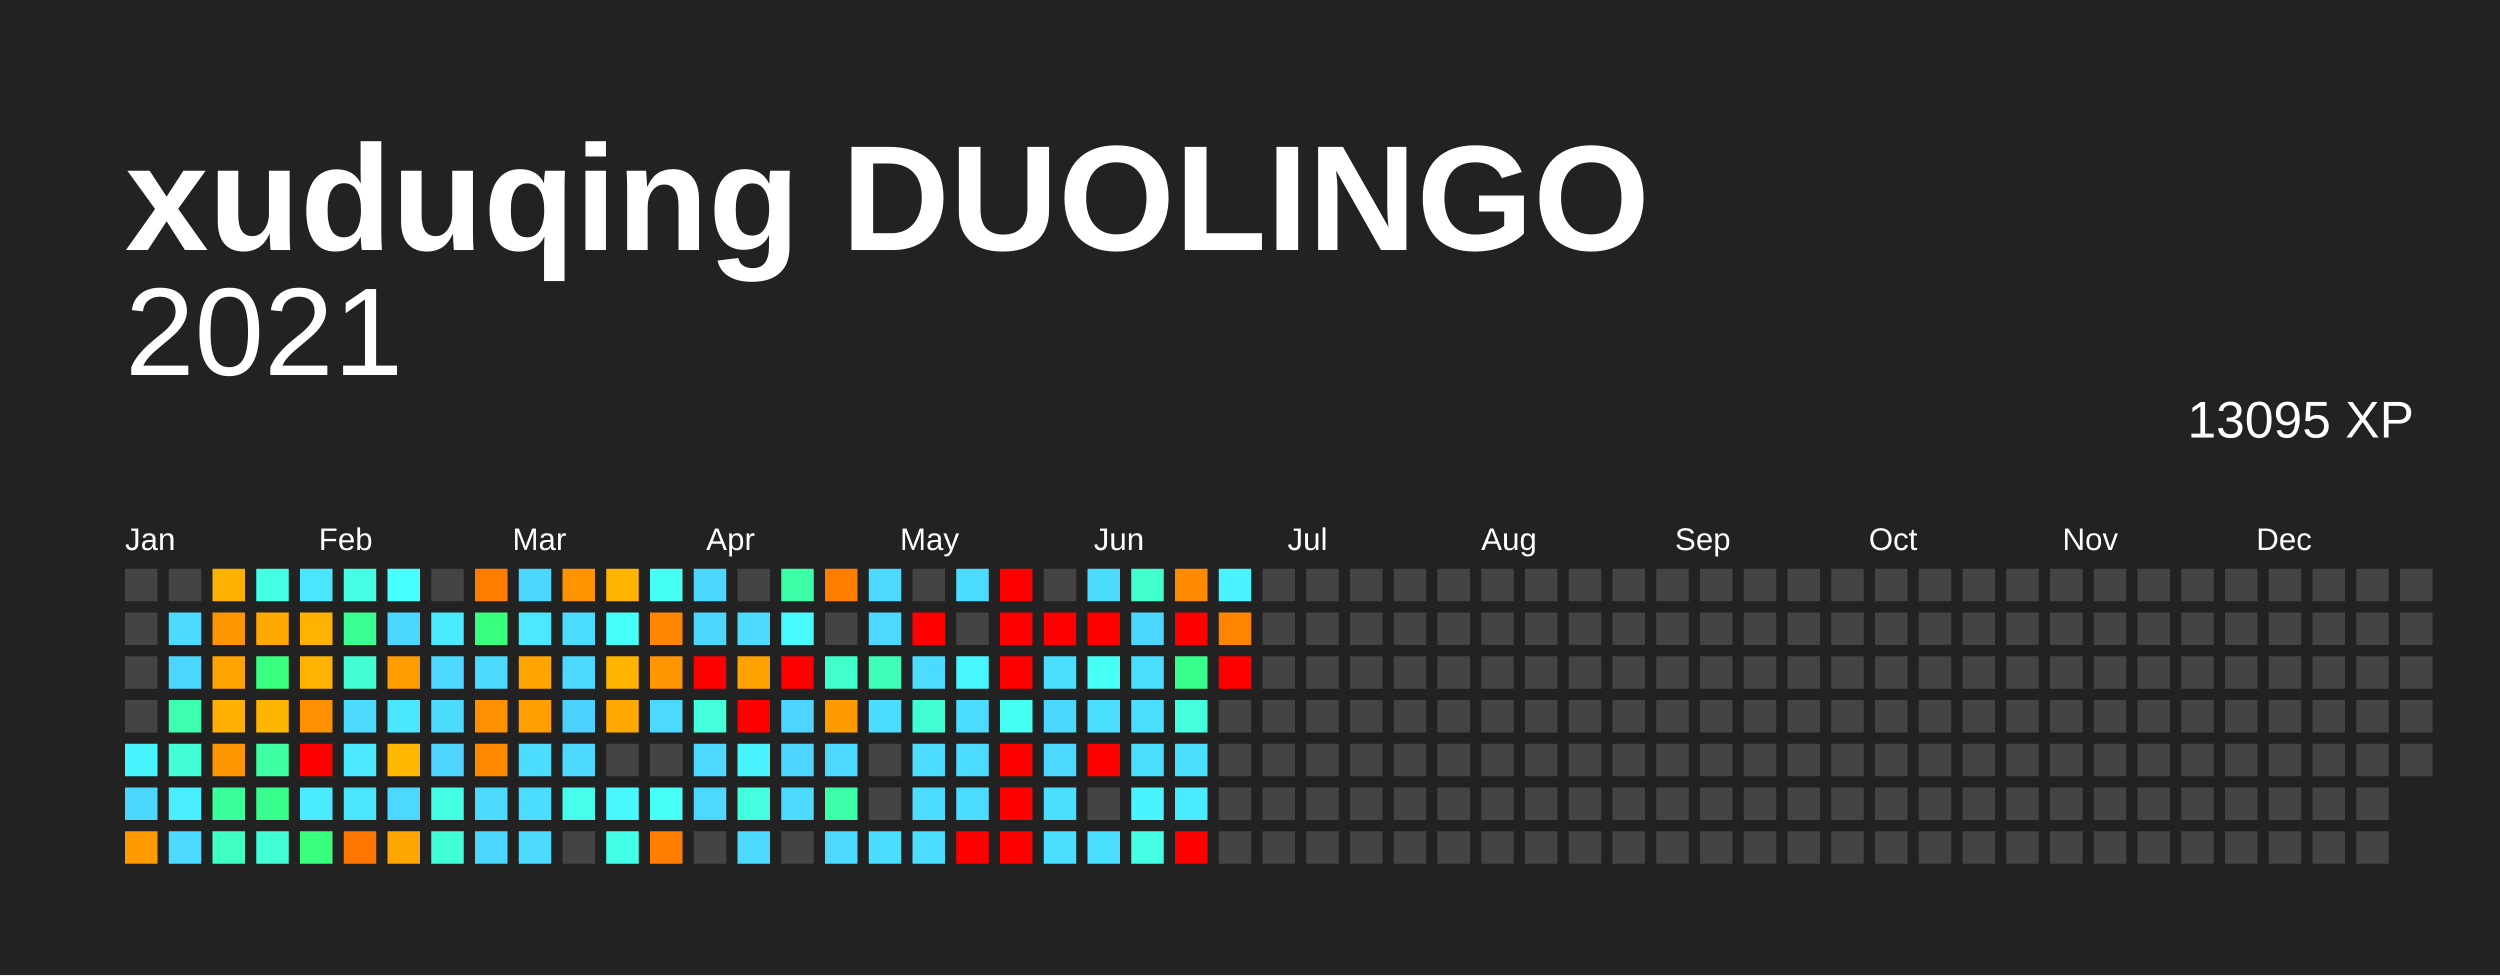
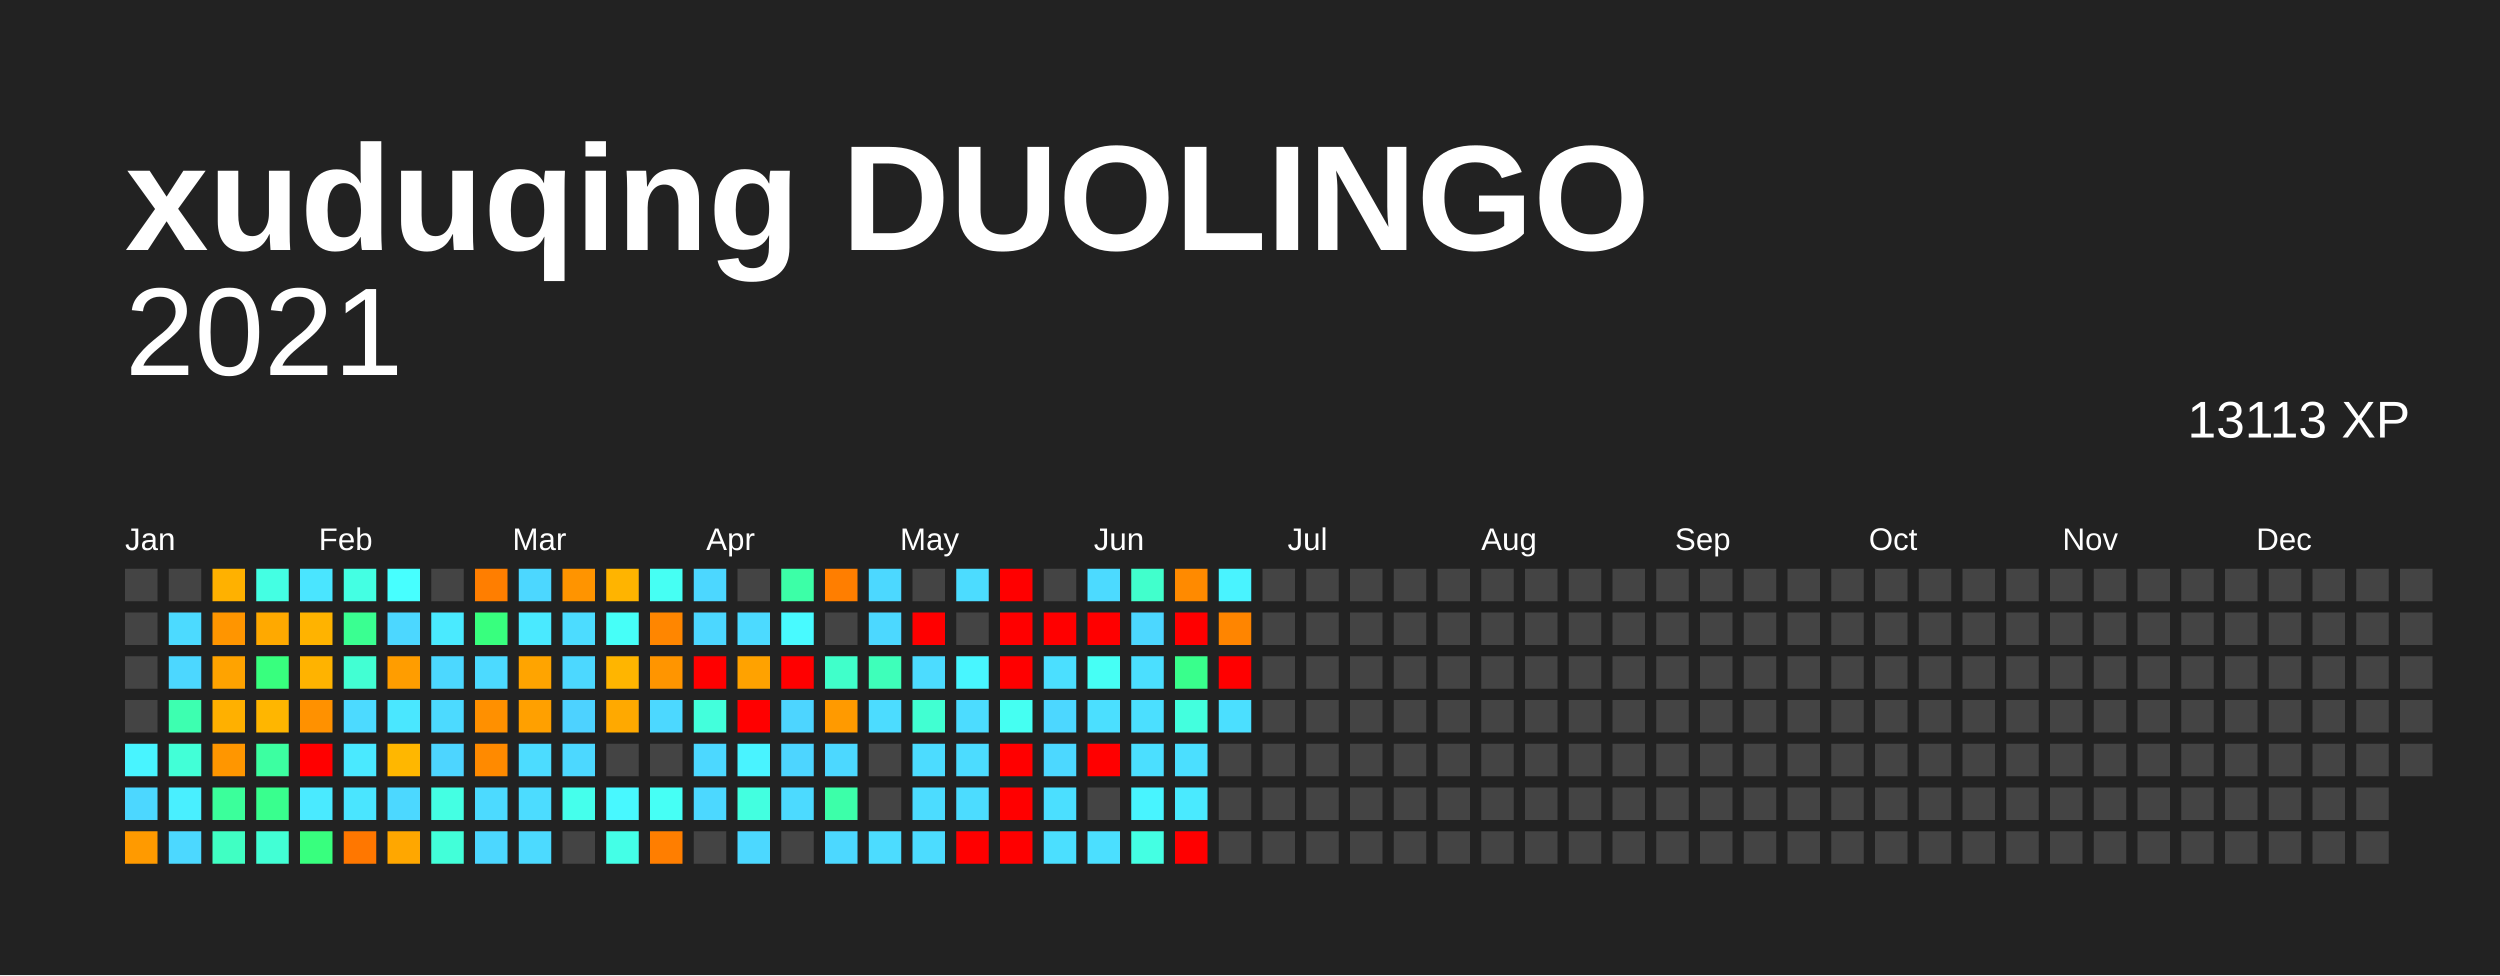
<svg xmlns="http://www.w3.org/2000/svg" baseProfile="full" height="78mm" version="1.1" viewBox="0,0,200,78" width="200mm">
  <defs />
  <rect fill="#222222" height="78" width="200" x="0" y="0" />
  <text fill="#FFFFFF" style="font-size:12px; font-family:Arial; font-weight:bold;" x="10" y="20">xuduqing DUOLINGO</text>
  <text alignment-baseline="hanging" fill="#FFFFFF" style="font-size:10.0px; font-family:Arial;" x="10" y="30">2021</text>
-   <text alignment-baseline="hanging" fill="#FFFFFF" style="font-size:4.125px; font-family:Arial;" x="175" y="35">13095 XP</text>
+   <text alignment-baseline="hanging" fill="#FFFFFF" style="font-size:4.125px; font-family:Arial;" x="175" y="35">13113 XP</text>
  <text fill="#FFFFFF" style="font-size:2.5px; font-family:Arial" x="10.0" y="44">Jan</text>
  <text fill="#FFFFFF" style="font-size:2.5px; font-family:Arial" x="25.5" y="44">Feb</text>
  <text fill="#FFFFFF" style="font-size:2.5px; font-family:Arial" x="41.0" y="44">Mar</text>
  <text fill="#FFFFFF" style="font-size:2.5px; font-family:Arial" x="56.5" y="44">Apr</text>
  <text fill="#FFFFFF" style="font-size:2.5px; font-family:Arial" x="72.0" y="44">May</text>
  <text fill="#FFFFFF" style="font-size:2.5px; font-family:Arial" x="87.5" y="44">Jun</text>
  <text fill="#FFFFFF" style="font-size:2.5px; font-family:Arial" x="103.0" y="44">Jul</text>
  <text fill="#FFFFFF" style="font-size:2.5px; font-family:Arial" x="118.5" y="44">Aug</text>
  <text fill="#FFFFFF" style="font-size:2.5px; font-family:Arial" x="134.0" y="44">Sep</text>
  <text fill="#FFFFFF" style="font-size:2.5px; font-family:Arial" x="149.5" y="44">Oct</text>
  <text fill="#FFFFFF" style="font-size:2.5px; font-family:Arial" x="165.0" y="44">Nov</text>
  <text fill="#FFFFFF" style="font-size:2.5px; font-family:Arial" x="180.5" y="44">Dec</text>
  <rect fill="#444444" height="2.6" width="2.6" x="10.0" y="45.5" />
  <rect fill="#444444" height="2.6" width="2.6" x="10.0" y="49.0" />
  <rect fill="#444444" height="2.6" width="2.6" x="10.0" y="52.5" />
  <rect fill="#444444" height="2.6" width="2.6" x="10.0" y="56.0" />
  <rect fill="#48f4ff" height="2.6" width="2.6" x="10.0" y="59.5" />
  <rect fill="#4cd7ff" height="2.6" width="2.6" x="10.0" y="63.0" />
  <rect fill="#ff9a00" height="2.6" width="2.6" x="10.0" y="66.5" />
  <rect fill="#444444" height="2.6" width="2.6" x="13.5" y="45.5" />
  <rect fill="#4cdaff" height="2.6" width="2.6" x="13.5" y="49.0" />
  <rect fill="#4cd7ff" height="2.6" width="2.6" x="13.5" y="52.5" />
  <rect fill="#3dffb0" height="2.6" width="2.6" x="13.5" y="56.0" />
  <rect fill="#42ffd7" height="2.6" width="2.6" x="13.5" y="59.5" />
  <rect fill="#49efff" height="2.6" width="2.6" x="13.5" y="63.0" />
  <rect fill="#4cd8ff" height="2.6" width="2.6" x="13.5" y="66.5" />
  <rect fill="#ffb100" height="2.6" width="2.6" x="17.0" y="45.5" />
  <rect fill="#ff9500" height="2.6" width="2.6" x="17.0" y="49.0" />
  <rect fill="#ffa300" height="2.6" width="2.6" x="17.0" y="52.5" />
  <rect fill="#ffb000" height="2.6" width="2.6" x="17.0" y="56.0" />
  <rect fill="#ff9600" height="2.6" width="2.6" x="17.0" y="59.5" />
  <rect fill="#3bff9b" height="2.6" width="2.6" x="17.0" y="63.0" />
  <rect fill="#40ffc3" height="2.6" width="2.6" x="17.0" y="66.5" />
  <rect fill="#44ffe3" height="2.6" width="2.6" x="20.5" y="45.5" />
  <rect fill="#ffa900" height="2.6" width="2.6" x="20.5" y="49.0" />
  <rect fill="#38ff7e" height="2.6" width="2.6" x="20.5" y="52.5" />
  <rect fill="#ffb600" height="2.6" width="2.6" x="20.5" y="56.0" />
  <rect fill="#3cffa1" height="2.6" width="2.6" x="20.5" y="59.5" />
  <rect fill="#39ff8e" height="2.6" width="2.6" x="20.5" y="63.0" />
  <rect fill="#42ffd5" height="2.6" width="2.6" x="20.5" y="66.5" />
  <rect fill="#4ae5ff" height="2.6" width="2.6" x="24.0" y="45.5" />
  <rect fill="#ffb300" height="2.6" width="2.6" x="24.0" y="49.0" />
  <rect fill="#ffb300" height="2.6" width="2.6" x="24.0" y="52.5" />
  <rect fill="#ff9100" height="2.6" width="2.6" x="24.0" y="56.0" />
  <rect fill="red" height="2.6" width="2.6" x="24.0" y="59.5" />
  <rect fill="#4aeaff" height="2.6" width="2.6" x="24.0" y="63.0" />
  <rect fill="#38ff7e" height="2.6" width="2.6" x="24.0" y="66.5" />
  <rect fill="#44ffe3" height="2.6" width="2.6" x="27.5" y="45.5" />
  <rect fill="#3aff91" height="2.6" width="2.6" x="27.5" y="49.0" />
  <rect fill="#42ffd3" height="2.6" width="2.6" x="27.5" y="52.5" />
  <rect fill="#4cdaff" height="2.6" width="2.6" x="27.5" y="56.0" />
  <rect fill="#4ae9ff" height="2.6" width="2.6" x="27.5" y="59.5" />
  <rect fill="#4ae5ff" height="2.6" width="2.6" x="27.5" y="63.0" />
  <rect fill="#ff7700" height="2.6" width="2.6" x="27.5" y="66.5" />
  <rect fill="#47ffff" height="2.6" width="2.6" x="31.0" y="45.5" />
  <rect fill="#4cd7ff" height="2.6" width="2.6" x="31.0" y="49.0" />
  <rect fill="#ff9d00" height="2.6" width="2.6" x="31.0" y="52.5" />
  <rect fill="#4ae7ff" height="2.6" width="2.6" x="31.0" y="56.0" />
  <rect fill="#ffb700" height="2.6" width="2.6" x="31.0" y="59.5" />
  <rect fill="#4cd8ff" height="2.6" width="2.6" x="31.0" y="63.0" />
  <rect fill="#ffa700" height="2.6" width="2.6" x="31.0" y="66.5" />
  <rect fill="#444444" height="2.6" width="2.6" x="34.5" y="45.5" />
  <rect fill="#4aeaff" height="2.6" width="2.6" x="34.5" y="49.0" />
  <rect fill="#4cd8ff" height="2.6" width="2.6" x="34.5" y="52.5" />
  <rect fill="#4cdaff" height="2.6" width="2.6" x="34.5" y="56.0" />
  <rect fill="#4dd5ff" height="2.6" width="2.6" x="34.5" y="59.5" />
  <rect fill="#44ffe3" height="2.6" width="2.6" x="34.5" y="63.0" />
  <rect fill="#42ffd9" height="2.6" width="2.6" x="34.5" y="66.5" />
  <rect fill="#ff7e00" height="2.6" width="2.6" x="38.0" y="45.5" />
  <rect fill="#38ff7e" height="2.6" width="2.6" x="38.0" y="49.0" />
  <rect fill="#4cdaff" height="2.6" width="2.6" x="38.0" y="52.5" />
  <rect fill="#ff9000" height="2.6" width="2.6" x="38.0" y="56.0" />
  <rect fill="#ff8a00" height="2.6" width="2.6" x="38.0" y="59.5" />
  <rect fill="#4cdaff" height="2.6" width="2.6" x="38.0" y="63.0" />
  <rect fill="#4cd7ff" height="2.6" width="2.6" x="38.0" y="66.5" />
  <rect fill="#4cd7ff" height="2.6" width="2.6" x="41.5" y="45.5" />
  <rect fill="#4ae9ff" height="2.6" width="2.6" x="41.5" y="49.0" />
  <rect fill="#ffa400" height="2.6" width="2.6" x="41.5" y="52.5" />
  <rect fill="#ffa000" height="2.6" width="2.6" x="41.5" y="56.0" />
  <rect fill="#4cdcff" height="2.6" width="2.6" x="41.5" y="59.5" />
  <rect fill="#4cdcff" height="2.6" width="2.6" x="41.5" y="63.0" />
  <rect fill="#4cdaff" height="2.6" width="2.6" x="41.5" y="66.5" />
  <rect fill="#ff9400" height="2.6" width="2.6" x="45.0" y="45.5" />
  <rect fill="#4cdcff" height="2.6" width="2.6" x="45.0" y="49.0" />
  <rect fill="#4cd8ff" height="2.6" width="2.6" x="45.0" y="52.5" />
  <rect fill="#4dd2ff" height="2.6" width="2.6" x="45.0" y="56.0" />
  <rect fill="#4cd8ff" height="2.6" width="2.6" x="45.0" y="59.5" />
  <rect fill="#45ffec" height="2.6" width="2.6" x="45.0" y="63.0" />
  <rect fill="#444444" height="2.6" width="2.6" x="45.0" y="66.5" />
  <rect fill="#ffb400" height="2.6" width="2.6" x="48.5" y="45.5" />
  <rect fill="#46fff8" height="2.6" width="2.6" x="48.5" y="49.0" />
  <rect fill="#ffb500" height="2.6" width="2.6" x="48.5" y="52.5" />
  <rect fill="#ffa900" height="2.6" width="2.6" x="48.5" y="56.0" />
  <rect fill="#444444" height="2.6" width="2.6" x="48.5" y="59.5" />
  <rect fill="#48f8ff" height="2.6" width="2.6" x="48.5" y="63.0" />
  <rect fill="#44ffe7" height="2.6" width="2.6" x="48.5" y="66.5" />
  <rect fill="#46fff3" height="2.6" width="2.6" x="52.0" y="45.5" />
  <rect fill="#ff8600" height="2.6" width="2.6" x="52.0" y="49.0" />
  <rect fill="#ff9500" height="2.6" width="2.6" x="52.0" y="52.5" />
  <rect fill="#4cd8ff" height="2.6" width="2.6" x="52.0" y="56.0" />
  <rect fill="#444444" height="2.6" width="2.6" x="52.0" y="59.5" />
  <rect fill="#46fff5" height="2.6" width="2.6" x="52.0" y="63.0" />
  <rect fill="#ff7e00" height="2.6" width="2.6" x="52.0" y="66.5" />
  <rect fill="#4cd7ff" height="2.6" width="2.6" x="55.5" y="45.5" />
  <rect fill="#4cd7ff" height="2.6" width="2.6" x="55.5" y="49.0" />
  <rect fill="red" height="2.6" width="2.6" x="55.5" y="52.5" />
  <rect fill="#43ffdc" height="2.6" width="2.6" x="55.5" y="56.0" />
  <rect fill="#4cd8ff" height="2.6" width="2.6" x="55.5" y="59.5" />
  <rect fill="#4cd8ff" height="2.6" width="2.6" x="55.5" y="63.0" />
  <rect fill="#444444" height="2.6" width="2.6" x="55.5" y="66.5" />
  <rect fill="#444444" height="2.6" width="2.6" x="59.0" y="45.5" />
  <rect fill="#4cdaff" height="2.6" width="2.6" x="59.0" y="49.0" />
  <rect fill="#ffa200" height="2.6" width="2.6" x="59.0" y="52.5" />
  <rect fill="red" height="2.6" width="2.6" x="59.0" y="56.0" />
  <rect fill="#49f3ff" height="2.6" width="2.6" x="59.0" y="59.5" />
  <rect fill="#43ffe0" height="2.6" width="2.6" x="59.0" y="63.0" />
  <rect fill="#4cd8ff" height="2.6" width="2.6" x="59.0" y="66.5" />
  <rect fill="#3cffa7" height="2.6" width="2.6" x="62.5" y="45.5" />
  <rect fill="#48faff" height="2.6" width="2.6" x="62.5" y="49.0" />
  <rect fill="red" height="2.6" width="2.6" x="62.5" y="52.5" />
  <rect fill="#4dd5ff" height="2.6" width="2.6" x="62.5" y="56.0" />
  <rect fill="#4dd5ff" height="2.6" width="2.6" x="62.5" y="59.5" />
  <rect fill="#4cdaff" height="2.6" width="2.6" x="62.5" y="63.0" />
  <rect fill="#444444" height="2.6" width="2.6" x="62.5" y="66.5" />
  <rect fill="#ff7e00" height="2.6" width="2.6" x="66.0" y="45.5" />
  <rect fill="#444444" height="2.6" width="2.6" x="66.0" y="49.0" />
  <rect fill="#40ffca" height="2.6" width="2.6" x="66.0" y="52.5" />
  <rect fill="#ff9a00" height="2.6" width="2.6" x="66.0" y="56.0" />
  <rect fill="#4cd8ff" height="2.6" width="2.6" x="66.0" y="59.5" />
  <rect fill="#3cffa9" height="2.6" width="2.6" x="66.0" y="63.0" />
  <rect fill="#4cd8ff" height="2.6" width="2.6" x="66.0" y="66.5" />
  <rect fill="#4cd8ff" height="2.6" width="2.6" x="69.5" y="45.5" />
  <rect fill="#4cd8ff" height="2.6" width="2.6" x="69.5" y="49.0" />
  <rect fill="#3effba" height="2.6" width="2.6" x="69.5" y="52.5" />
  <rect fill="#4cdcff" height="2.6" width="2.6" x="69.5" y="56.0" />
  <rect fill="#444444" height="2.6" width="2.6" x="69.5" y="59.5" />
  <rect fill="#444444" height="2.6" width="2.6" x="69.5" y="63.0" />
  <rect fill="#4cdcff" height="2.6" width="2.6" x="69.5" y="66.5" />
  <rect fill="#444444" height="2.6" width="2.6" x="73.0" y="45.5" />
  <rect fill="red" height="2.6" width="2.6" x="73.0" y="49.0" />
  <rect fill="#4cdcff" height="2.6" width="2.6" x="73.0" y="52.5" />
  <rect fill="#41ffd2" height="2.6" width="2.6" x="73.0" y="56.0" />
  <rect fill="#4cdcff" height="2.6" width="2.6" x="73.0" y="59.5" />
  <rect fill="#4cdcff" height="2.6" width="2.6" x="73.0" y="63.0" />
  <rect fill="#4cdcff" height="2.6" width="2.6" x="73.0" y="66.5" />
  <rect fill="#4cdcff" height="2.6" width="2.6" x="76.5" y="45.5" />
  <rect fill="#444444" height="2.6" width="2.6" x="76.5" y="49.0" />
  <rect fill="#48f6ff" height="2.6" width="2.6" x="76.5" y="52.5" />
  <rect fill="#4cdcff" height="2.6" width="2.6" x="76.5" y="56.0" />
  <rect fill="#4cdcff" height="2.6" width="2.6" x="76.5" y="59.5" />
  <rect fill="#4cdcff" height="2.6" width="2.6" x="76.5" y="63.0" />
  <rect fill="red" height="2.6" width="2.6" x="76.5" y="66.5" />
  <rect fill="red" height="2.6" width="2.6" x="80.0" y="45.5" />
  <rect fill="red" height="2.6" width="2.6" x="80.0" y="49.0" />
  <rect fill="red" height="2.6" width="2.6" x="80.0" y="52.5" />
  <rect fill="#45fff2" height="2.6" width="2.6" x="80.0" y="56.0" />
  <rect fill="red" height="2.6" width="2.6" x="80.0" y="59.5" />
  <rect fill="red" height="2.6" width="2.6" x="80.0" y="63.0" />
  <rect fill="red" height="2.6" width="2.6" x="80.0" y="66.5" />
  <rect fill="#444444" height="2.6" width="2.6" x="83.5" y="45.5" />
  <rect fill="red" height="2.6" width="2.6" x="83.5" y="49.0" />
  <rect fill="#4bdfff" height="2.6" width="2.6" x="83.5" y="52.5" />
  <rect fill="#4cd7ff" height="2.6" width="2.6" x="83.5" y="56.0" />
  <rect fill="#4cd8ff" height="2.6" width="2.6" x="83.5" y="59.5" />
  <rect fill="#4bdfff" height="2.6" width="2.6" x="83.5" y="63.0" />
  <rect fill="#4bdfff" height="2.6" width="2.6" x="83.5" y="66.5" />
  <rect fill="#4cdaff" height="2.6" width="2.6" x="87.0" y="45.5" />
  <rect fill="red" height="2.6" width="2.6" x="87.0" y="49.0" />
  <rect fill="#46fff5" height="2.6" width="2.6" x="87.0" y="52.5" />
  <rect fill="#4bdfff" height="2.6" width="2.6" x="87.0" y="56.0" />
  <rect fill="red" height="2.6" width="2.6" x="87.0" y="59.5" />
  <rect fill="#444444" height="2.6" width="2.6" x="87.0" y="63.0" />
  <rect fill="#4bdfff" height="2.6" width="2.6" x="87.0" y="66.5" />
  <rect fill="#41ffcc" height="2.6" width="2.6" x="90.5" y="45.5" />
  <rect fill="#4cd7ff" height="2.6" width="2.6" x="90.5" y="49.0" />
  <rect fill="#4bdfff" height="2.6" width="2.6" x="90.5" y="52.5" />
  <rect fill="#4bdfff" height="2.6" width="2.6" x="90.5" y="56.0" />
  <rect fill="#4bdfff" height="2.6" width="2.6" x="90.5" y="59.5" />
  <rect fill="#48f4ff" height="2.6" width="2.6" x="90.5" y="63.0" />
  <rect fill="#44ffe3" height="2.6" width="2.6" x="90.5" y="66.5" />
  <rect fill="#ff8a00" height="2.6" width="2.6" x="94.0" y="45.5" />
  <rect fill="red" height="2.6" width="2.6" x="94.0" y="49.0" />
  <rect fill="#39ff8c" height="2.6" width="2.6" x="94.0" y="52.5" />
  <rect fill="#43ffde" height="2.6" width="2.6" x="94.0" y="56.0" />
  <rect fill="#4bdfff" height="2.6" width="2.6" x="94.0" y="59.5" />
  <rect fill="#4aeaff" height="2.6" width="2.6" x="94.0" y="63.0" />
  <rect fill="red" height="2.6" width="2.6" x="94.0" y="66.5" />
  <rect fill="#49f3ff" height="2.6" width="2.6" x="97.5" y="45.5" />
  <rect fill="#ff8500" height="2.6" width="2.6" x="97.5" y="49.0" />
  <rect fill="red" height="2.6" width="2.6" x="97.5" y="52.5" />
-   <rect fill="#444444" height="2.6" width="2.6" x="97.5" y="56.0" />
+   <rect fill="#4bdfff" height="2.6" width="2.6" x="97.5" y="56.0" />
  <rect fill="#444444" height="2.6" width="2.6" x="97.5" y="59.5" />
  <rect fill="#444444" height="2.6" width="2.6" x="97.5" y="63.0" />
  <rect fill="#444444" height="2.6" width="2.6" x="97.5" y="66.5" />
  <rect fill="#444444" height="2.6" width="2.6" x="101.0" y="45.5" />
  <rect fill="#444444" height="2.6" width="2.6" x="101.0" y="49.0" />
  <rect fill="#444444" height="2.6" width="2.6" x="101.0" y="52.5" />
  <rect fill="#444444" height="2.6" width="2.6" x="101.0" y="56.0" />
  <rect fill="#444444" height="2.6" width="2.6" x="101.0" y="59.5" />
  <rect fill="#444444" height="2.6" width="2.6" x="101.0" y="63.0" />
  <rect fill="#444444" height="2.6" width="2.6" x="101.0" y="66.5" />
  <rect fill="#444444" height="2.6" width="2.6" x="104.5" y="45.5" />
  <rect fill="#444444" height="2.6" width="2.6" x="104.5" y="49.0" />
  <rect fill="#444444" height="2.6" width="2.6" x="104.5" y="52.5" />
  <rect fill="#444444" height="2.6" width="2.6" x="104.5" y="56.0" />
  <rect fill="#444444" height="2.6" width="2.6" x="104.5" y="59.5" />
  <rect fill="#444444" height="2.6" width="2.6" x="104.5" y="63.0" />
  <rect fill="#444444" height="2.6" width="2.6" x="104.5" y="66.5" />
  <rect fill="#444444" height="2.6" width="2.6" x="108.0" y="45.5" />
  <rect fill="#444444" height="2.6" width="2.6" x="108.0" y="49.0" />
  <rect fill="#444444" height="2.6" width="2.6" x="108.0" y="52.5" />
  <rect fill="#444444" height="2.6" width="2.6" x="108.0" y="56.0" />
  <rect fill="#444444" height="2.6" width="2.6" x="108.0" y="59.5" />
  <rect fill="#444444" height="2.6" width="2.6" x="108.0" y="63.0" />
  <rect fill="#444444" height="2.6" width="2.6" x="108.0" y="66.5" />
  <rect fill="#444444" height="2.6" width="2.6" x="111.5" y="45.5" />
  <rect fill="#444444" height="2.6" width="2.6" x="111.5" y="49.0" />
  <rect fill="#444444" height="2.6" width="2.6" x="111.5" y="52.5" />
  <rect fill="#444444" height="2.6" width="2.6" x="111.5" y="56.0" />
  <rect fill="#444444" height="2.6" width="2.6" x="111.5" y="59.5" />
  <rect fill="#444444" height="2.6" width="2.6" x="111.5" y="63.0" />
  <rect fill="#444444" height="2.6" width="2.6" x="111.5" y="66.5" />
  <rect fill="#444444" height="2.6" width="2.6" x="115.0" y="45.5" />
  <rect fill="#444444" height="2.6" width="2.6" x="115.0" y="49.0" />
  <rect fill="#444444" height="2.6" width="2.6" x="115.0" y="52.5" />
  <rect fill="#444444" height="2.6" width="2.6" x="115.0" y="56.0" />
  <rect fill="#444444" height="2.6" width="2.6" x="115.0" y="59.5" />
  <rect fill="#444444" height="2.6" width="2.6" x="115.0" y="63.0" />
  <rect fill="#444444" height="2.6" width="2.6" x="115.0" y="66.5" />
  <rect fill="#444444" height="2.6" width="2.6" x="118.5" y="45.5" />
  <rect fill="#444444" height="2.6" width="2.6" x="118.5" y="49.0" />
  <rect fill="#444444" height="2.6" width="2.6" x="118.5" y="52.5" />
  <rect fill="#444444" height="2.6" width="2.6" x="118.5" y="56.0" />
  <rect fill="#444444" height="2.6" width="2.6" x="118.5" y="59.5" />
  <rect fill="#444444" height="2.6" width="2.6" x="118.5" y="63.0" />
  <rect fill="#444444" height="2.6" width="2.6" x="118.5" y="66.5" />
  <rect fill="#444444" height="2.6" width="2.6" x="122.0" y="45.5" />
  <rect fill="#444444" height="2.6" width="2.6" x="122.0" y="49.0" />
  <rect fill="#444444" height="2.6" width="2.6" x="122.0" y="52.5" />
  <rect fill="#444444" height="2.6" width="2.6" x="122.0" y="56.0" />
  <rect fill="#444444" height="2.6" width="2.6" x="122.0" y="59.5" />
  <rect fill="#444444" height="2.6" width="2.6" x="122.0" y="63.0" />
  <rect fill="#444444" height="2.6" width="2.6" x="122.0" y="66.5" />
  <rect fill="#444444" height="2.6" width="2.6" x="125.5" y="45.5" />
  <rect fill="#444444" height="2.6" width="2.6" x="125.5" y="49.0" />
  <rect fill="#444444" height="2.6" width="2.6" x="125.5" y="52.5" />
  <rect fill="#444444" height="2.6" width="2.6" x="125.5" y="56.0" />
  <rect fill="#444444" height="2.6" width="2.6" x="125.5" y="59.5" />
  <rect fill="#444444" height="2.6" width="2.6" x="125.5" y="63.0" />
  <rect fill="#444444" height="2.6" width="2.6" x="125.5" y="66.5" />
  <rect fill="#444444" height="2.6" width="2.6" x="129.0" y="45.5" />
  <rect fill="#444444" height="2.6" width="2.6" x="129.0" y="49.0" />
  <rect fill="#444444" height="2.6" width="2.6" x="129.0" y="52.5" />
  <rect fill="#444444" height="2.6" width="2.6" x="129.0" y="56.0" />
  <rect fill="#444444" height="2.6" width="2.6" x="129.0" y="59.5" />
  <rect fill="#444444" height="2.6" width="2.6" x="129.0" y="63.0" />
  <rect fill="#444444" height="2.6" width="2.6" x="129.0" y="66.5" />
  <rect fill="#444444" height="2.6" width="2.6" x="132.5" y="45.5" />
  <rect fill="#444444" height="2.6" width="2.6" x="132.5" y="49.0" />
  <rect fill="#444444" height="2.6" width="2.6" x="132.5" y="52.5" />
  <rect fill="#444444" height="2.6" width="2.6" x="132.5" y="56.0" />
  <rect fill="#444444" height="2.6" width="2.6" x="132.5" y="59.5" />
  <rect fill="#444444" height="2.6" width="2.6" x="132.5" y="63.0" />
  <rect fill="#444444" height="2.6" width="2.6" x="132.5" y="66.5" />
  <rect fill="#444444" height="2.6" width="2.6" x="136.0" y="45.5" />
  <rect fill="#444444" height="2.6" width="2.6" x="136.0" y="49.0" />
  <rect fill="#444444" height="2.6" width="2.6" x="136.0" y="52.5" />
  <rect fill="#444444" height="2.6" width="2.6" x="136.0" y="56.0" />
  <rect fill="#444444" height="2.6" width="2.6" x="136.0" y="59.5" />
  <rect fill="#444444" height="2.6" width="2.6" x="136.0" y="63.0" />
  <rect fill="#444444" height="2.6" width="2.6" x="136.0" y="66.5" />
  <rect fill="#444444" height="2.6" width="2.6" x="139.5" y="45.5" />
  <rect fill="#444444" height="2.6" width="2.6" x="139.5" y="49.0" />
  <rect fill="#444444" height="2.6" width="2.6" x="139.5" y="52.5" />
  <rect fill="#444444" height="2.6" width="2.6" x="139.5" y="56.0" />
  <rect fill="#444444" height="2.6" width="2.6" x="139.5" y="59.5" />
  <rect fill="#444444" height="2.6" width="2.6" x="139.5" y="63.0" />
  <rect fill="#444444" height="2.6" width="2.6" x="139.5" y="66.5" />
  <rect fill="#444444" height="2.6" width="2.6" x="143.0" y="45.5" />
  <rect fill="#444444" height="2.6" width="2.6" x="143.0" y="49.0" />
  <rect fill="#444444" height="2.6" width="2.6" x="143.0" y="52.5" />
  <rect fill="#444444" height="2.6" width="2.6" x="143.0" y="56.0" />
  <rect fill="#444444" height="2.6" width="2.6" x="143.0" y="59.5" />
  <rect fill="#444444" height="2.6" width="2.6" x="143.0" y="63.0" />
  <rect fill="#444444" height="2.6" width="2.6" x="143.0" y="66.5" />
  <rect fill="#444444" height="2.6" width="2.6" x="146.5" y="45.5" />
  <rect fill="#444444" height="2.6" width="2.6" x="146.5" y="49.0" />
  <rect fill="#444444" height="2.6" width="2.6" x="146.5" y="52.5" />
  <rect fill="#444444" height="2.6" width="2.6" x="146.5" y="56.0" />
  <rect fill="#444444" height="2.6" width="2.6" x="146.5" y="59.5" />
  <rect fill="#444444" height="2.6" width="2.6" x="146.5" y="63.0" />
  <rect fill="#444444" height="2.6" width="2.6" x="146.5" y="66.5" />
  <rect fill="#444444" height="2.6" width="2.6" x="150.0" y="45.5" />
  <rect fill="#444444" height="2.6" width="2.6" x="150.0" y="49.0" />
  <rect fill="#444444" height="2.6" width="2.6" x="150.0" y="52.5" />
  <rect fill="#444444" height="2.6" width="2.6" x="150.0" y="56.0" />
  <rect fill="#444444" height="2.6" width="2.6" x="150.0" y="59.5" />
  <rect fill="#444444" height="2.6" width="2.6" x="150.0" y="63.0" />
  <rect fill="#444444" height="2.6" width="2.6" x="150.0" y="66.5" />
  <rect fill="#444444" height="2.6" width="2.6" x="153.5" y="45.5" />
  <rect fill="#444444" height="2.6" width="2.6" x="153.5" y="49.0" />
  <rect fill="#444444" height="2.6" width="2.6" x="153.5" y="52.5" />
  <rect fill="#444444" height="2.6" width="2.6" x="153.5" y="56.0" />
  <rect fill="#444444" height="2.6" width="2.6" x="153.5" y="59.5" />
  <rect fill="#444444" height="2.6" width="2.6" x="153.5" y="63.0" />
  <rect fill="#444444" height="2.6" width="2.6" x="153.5" y="66.5" />
  <rect fill="#444444" height="2.6" width="2.6" x="157.0" y="45.5" />
  <rect fill="#444444" height="2.6" width="2.6" x="157.0" y="49.0" />
  <rect fill="#444444" height="2.6" width="2.6" x="157.0" y="52.5" />
  <rect fill="#444444" height="2.6" width="2.6" x="157.0" y="56.0" />
  <rect fill="#444444" height="2.6" width="2.6" x="157.0" y="59.5" />
  <rect fill="#444444" height="2.6" width="2.6" x="157.0" y="63.0" />
  <rect fill="#444444" height="2.6" width="2.6" x="157.0" y="66.5" />
  <rect fill="#444444" height="2.6" width="2.6" x="160.5" y="45.5" />
  <rect fill="#444444" height="2.6" width="2.6" x="160.5" y="49.0" />
  <rect fill="#444444" height="2.6" width="2.6" x="160.5" y="52.5" />
  <rect fill="#444444" height="2.6" width="2.6" x="160.5" y="56.0" />
  <rect fill="#444444" height="2.6" width="2.6" x="160.5" y="59.5" />
  <rect fill="#444444" height="2.6" width="2.6" x="160.5" y="63.0" />
  <rect fill="#444444" height="2.6" width="2.6" x="160.5" y="66.5" />
  <rect fill="#444444" height="2.6" width="2.6" x="164.0" y="45.5" />
  <rect fill="#444444" height="2.6" width="2.6" x="164.0" y="49.0" />
  <rect fill="#444444" height="2.6" width="2.6" x="164.0" y="52.5" />
  <rect fill="#444444" height="2.6" width="2.6" x="164.0" y="56.0" />
  <rect fill="#444444" height="2.6" width="2.6" x="164.0" y="59.5" />
  <rect fill="#444444" height="2.6" width="2.6" x="164.0" y="63.0" />
  <rect fill="#444444" height="2.6" width="2.6" x="164.0" y="66.5" />
  <rect fill="#444444" height="2.6" width="2.6" x="167.5" y="45.5" />
  <rect fill="#444444" height="2.6" width="2.6" x="167.5" y="49.0" />
  <rect fill="#444444" height="2.6" width="2.6" x="167.5" y="52.5" />
  <rect fill="#444444" height="2.6" width="2.6" x="167.5" y="56.0" />
  <rect fill="#444444" height="2.6" width="2.6" x="167.5" y="59.5" />
  <rect fill="#444444" height="2.6" width="2.6" x="167.5" y="63.0" />
  <rect fill="#444444" height="2.6" width="2.6" x="167.5" y="66.5" />
  <rect fill="#444444" height="2.6" width="2.6" x="171.0" y="45.5" />
  <rect fill="#444444" height="2.6" width="2.6" x="171.0" y="49.0" />
  <rect fill="#444444" height="2.6" width="2.6" x="171.0" y="52.5" />
  <rect fill="#444444" height="2.6" width="2.6" x="171.0" y="56.0" />
  <rect fill="#444444" height="2.6" width="2.6" x="171.0" y="59.5" />
  <rect fill="#444444" height="2.6" width="2.6" x="171.0" y="63.0" />
  <rect fill="#444444" height="2.6" width="2.6" x="171.0" y="66.5" />
  <rect fill="#444444" height="2.6" width="2.6" x="174.5" y="45.5" />
  <rect fill="#444444" height="2.6" width="2.6" x="174.5" y="49.0" />
  <rect fill="#444444" height="2.6" width="2.6" x="174.5" y="52.5" />
  <rect fill="#444444" height="2.6" width="2.6" x="174.5" y="56.0" />
  <rect fill="#444444" height="2.6" width="2.6" x="174.5" y="59.5" />
  <rect fill="#444444" height="2.6" width="2.6" x="174.5" y="63.0" />
  <rect fill="#444444" height="2.6" width="2.6" x="174.5" y="66.5" />
  <rect fill="#444444" height="2.6" width="2.6" x="178.0" y="45.5" />
  <rect fill="#444444" height="2.6" width="2.6" x="178.0" y="49.0" />
  <rect fill="#444444" height="2.6" width="2.6" x="178.0" y="52.5" />
  <rect fill="#444444" height="2.6" width="2.6" x="178.0" y="56.0" />
  <rect fill="#444444" height="2.6" width="2.6" x="178.0" y="59.5" />
  <rect fill="#444444" height="2.6" width="2.6" x="178.0" y="63.0" />
  <rect fill="#444444" height="2.6" width="2.6" x="178.0" y="66.5" />
  <rect fill="#444444" height="2.6" width="2.6" x="181.5" y="45.5" />
  <rect fill="#444444" height="2.6" width="2.6" x="181.5" y="49.0" />
  <rect fill="#444444" height="2.6" width="2.6" x="181.5" y="52.5" />
  <rect fill="#444444" height="2.6" width="2.6" x="181.5" y="56.0" />
  <rect fill="#444444" height="2.6" width="2.6" x="181.5" y="59.5" />
  <rect fill="#444444" height="2.6" width="2.6" x="181.5" y="63.0" />
  <rect fill="#444444" height="2.6" width="2.6" x="181.5" y="66.5" />
  <rect fill="#444444" height="2.6" width="2.6" x="185.0" y="45.5" />
  <rect fill="#444444" height="2.6" width="2.6" x="185.0" y="49.0" />
  <rect fill="#444444" height="2.6" width="2.6" x="185.0" y="52.5" />
  <rect fill="#444444" height="2.6" width="2.6" x="185.0" y="56.0" />
  <rect fill="#444444" height="2.6" width="2.6" x="185.0" y="59.5" />
  <rect fill="#444444" height="2.6" width="2.6" x="185.0" y="63.0" />
  <rect fill="#444444" height="2.6" width="2.6" x="185.0" y="66.5" />
  <rect fill="#444444" height="2.6" width="2.6" x="188.5" y="45.5" />
  <rect fill="#444444" height="2.6" width="2.6" x="188.5" y="49.0" />
  <rect fill="#444444" height="2.6" width="2.6" x="188.5" y="52.5" />
  <rect fill="#444444" height="2.6" width="2.6" x="188.5" y="56.0" />
  <rect fill="#444444" height="2.6" width="2.6" x="188.5" y="59.5" />
  <rect fill="#444444" height="2.6" width="2.6" x="188.5" y="63.0" />
  <rect fill="#444444" height="2.6" width="2.6" x="188.5" y="66.5" />
  <rect fill="#444444" height="2.6" width="2.6" x="192.0" y="45.5" />
  <rect fill="#444444" height="2.6" width="2.6" x="192.0" y="49.0" />
  <rect fill="#444444" height="2.6" width="2.6" x="192.0" y="52.5" />
  <rect fill="#444444" height="2.6" width="2.6" x="192.0" y="56.0" />
  <rect fill="#444444" height="2.6" width="2.6" x="192.0" y="59.5" />
</svg>
